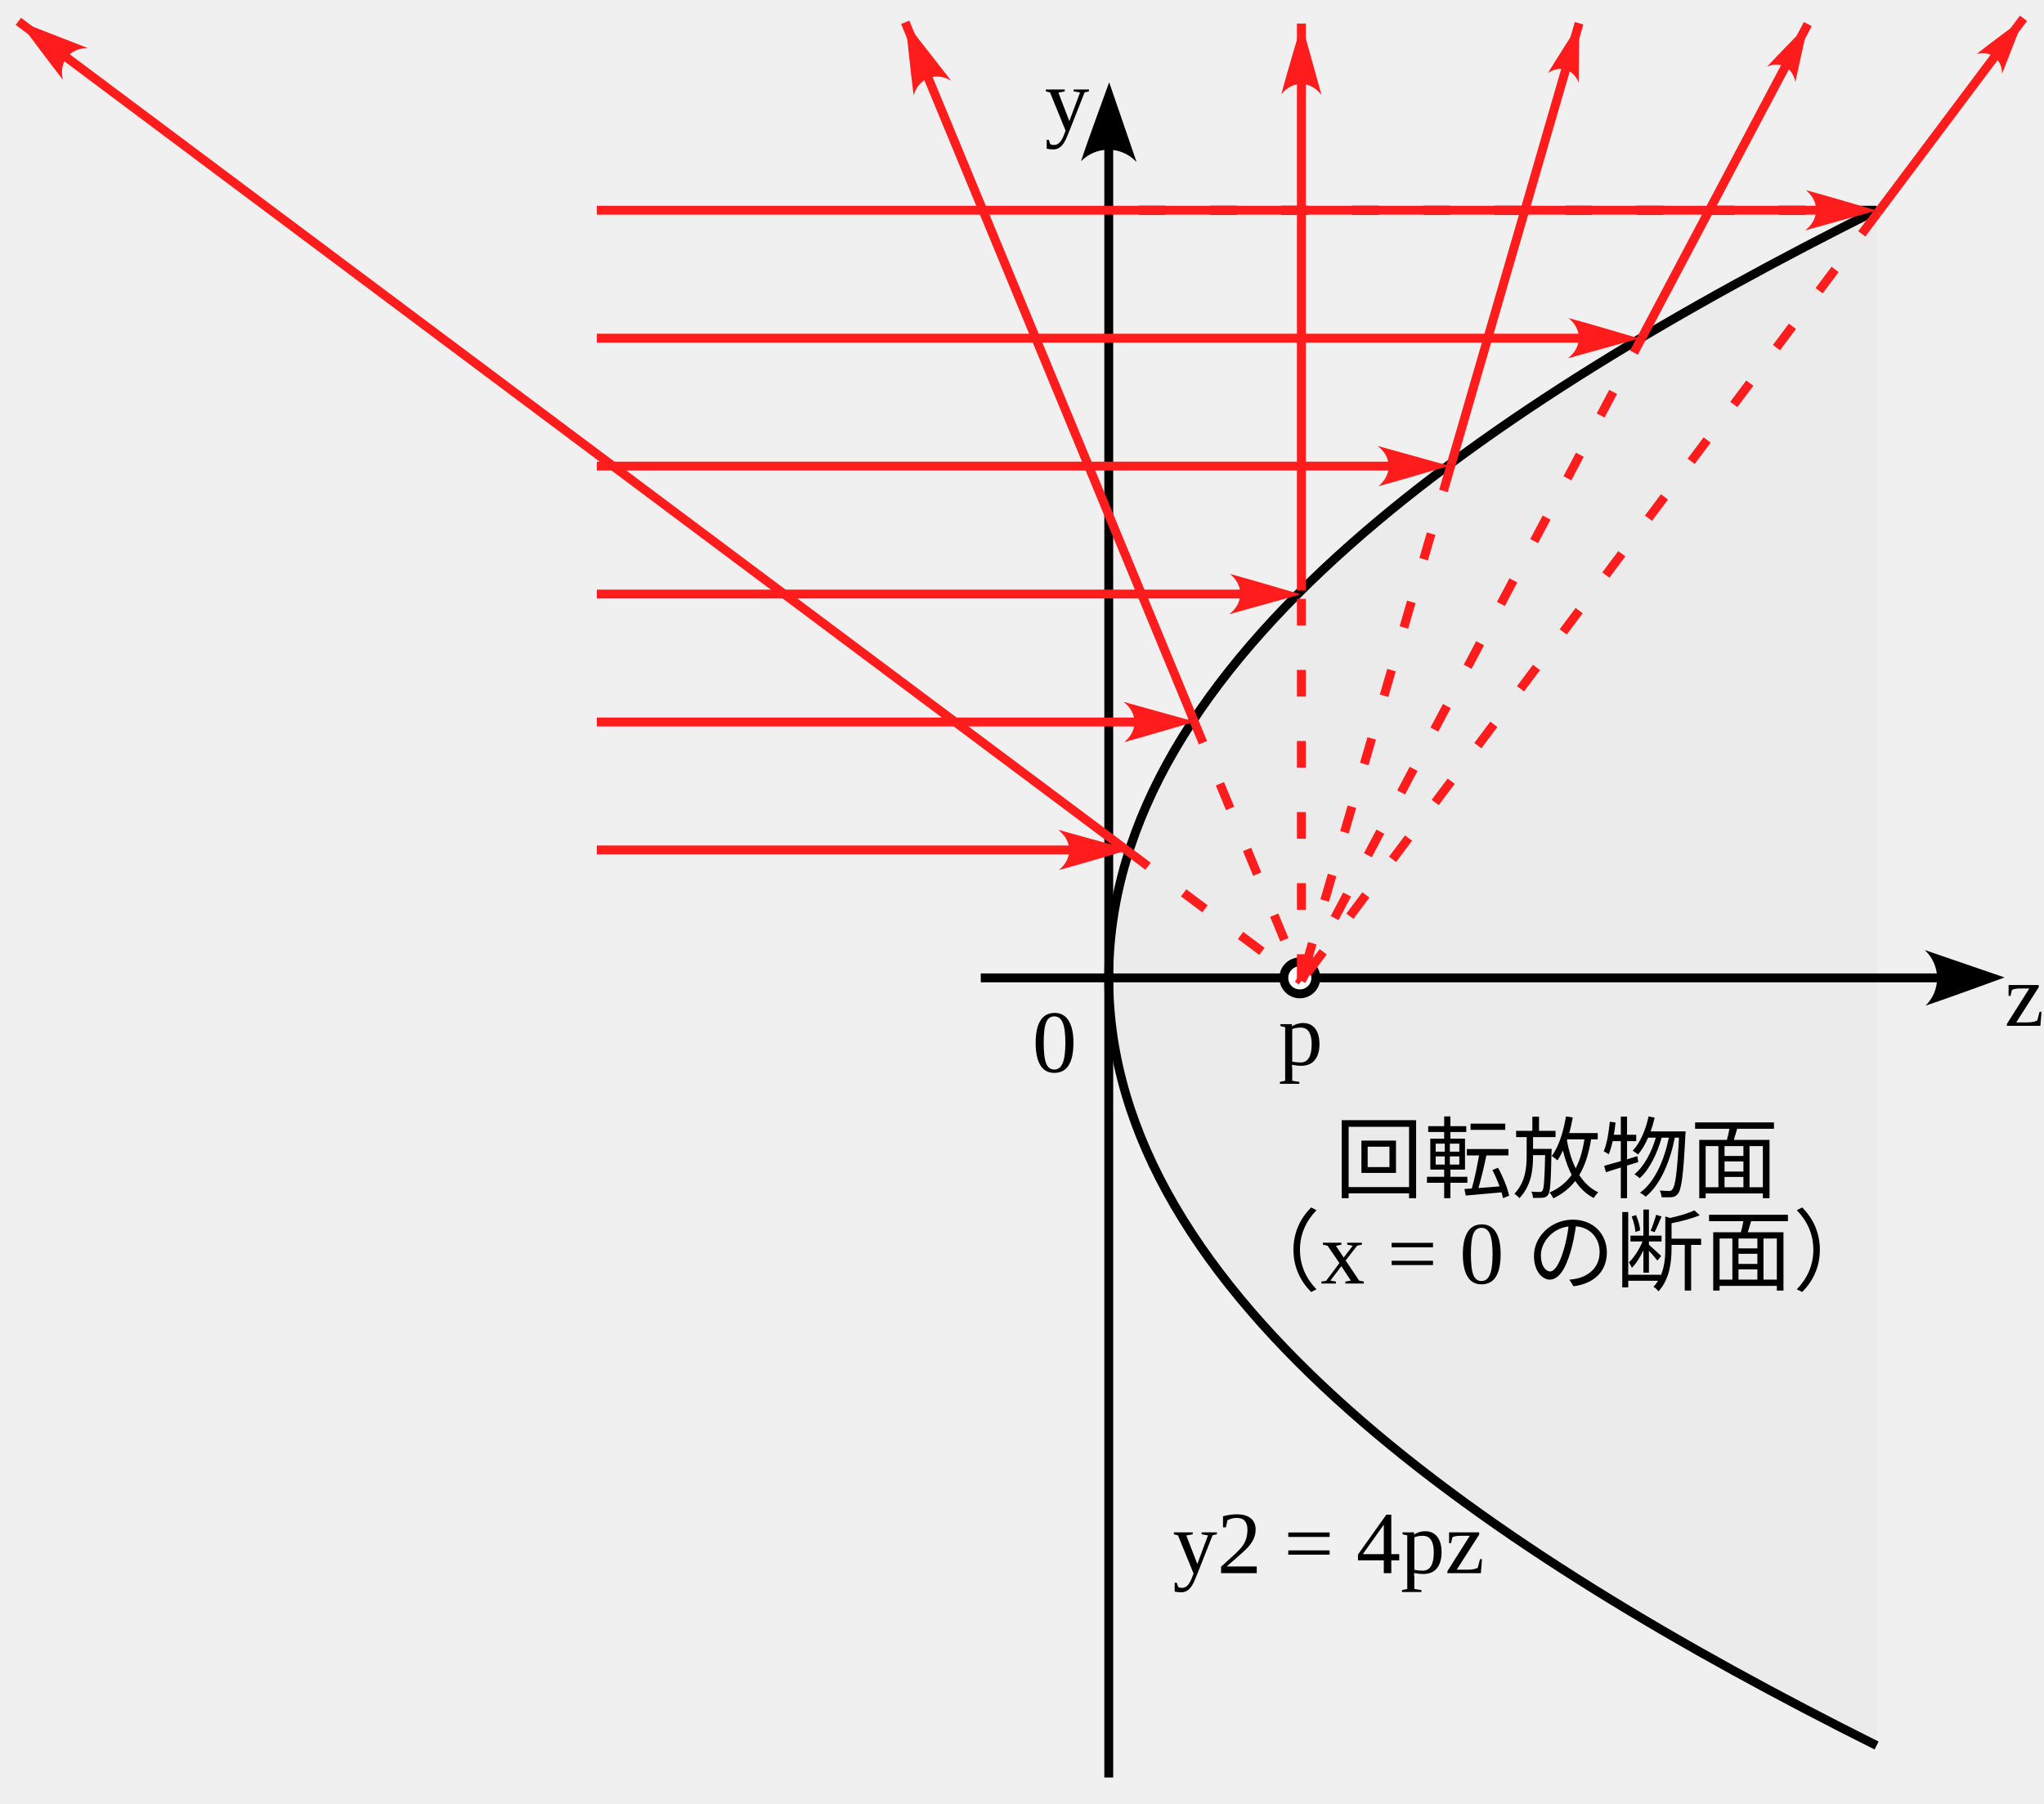
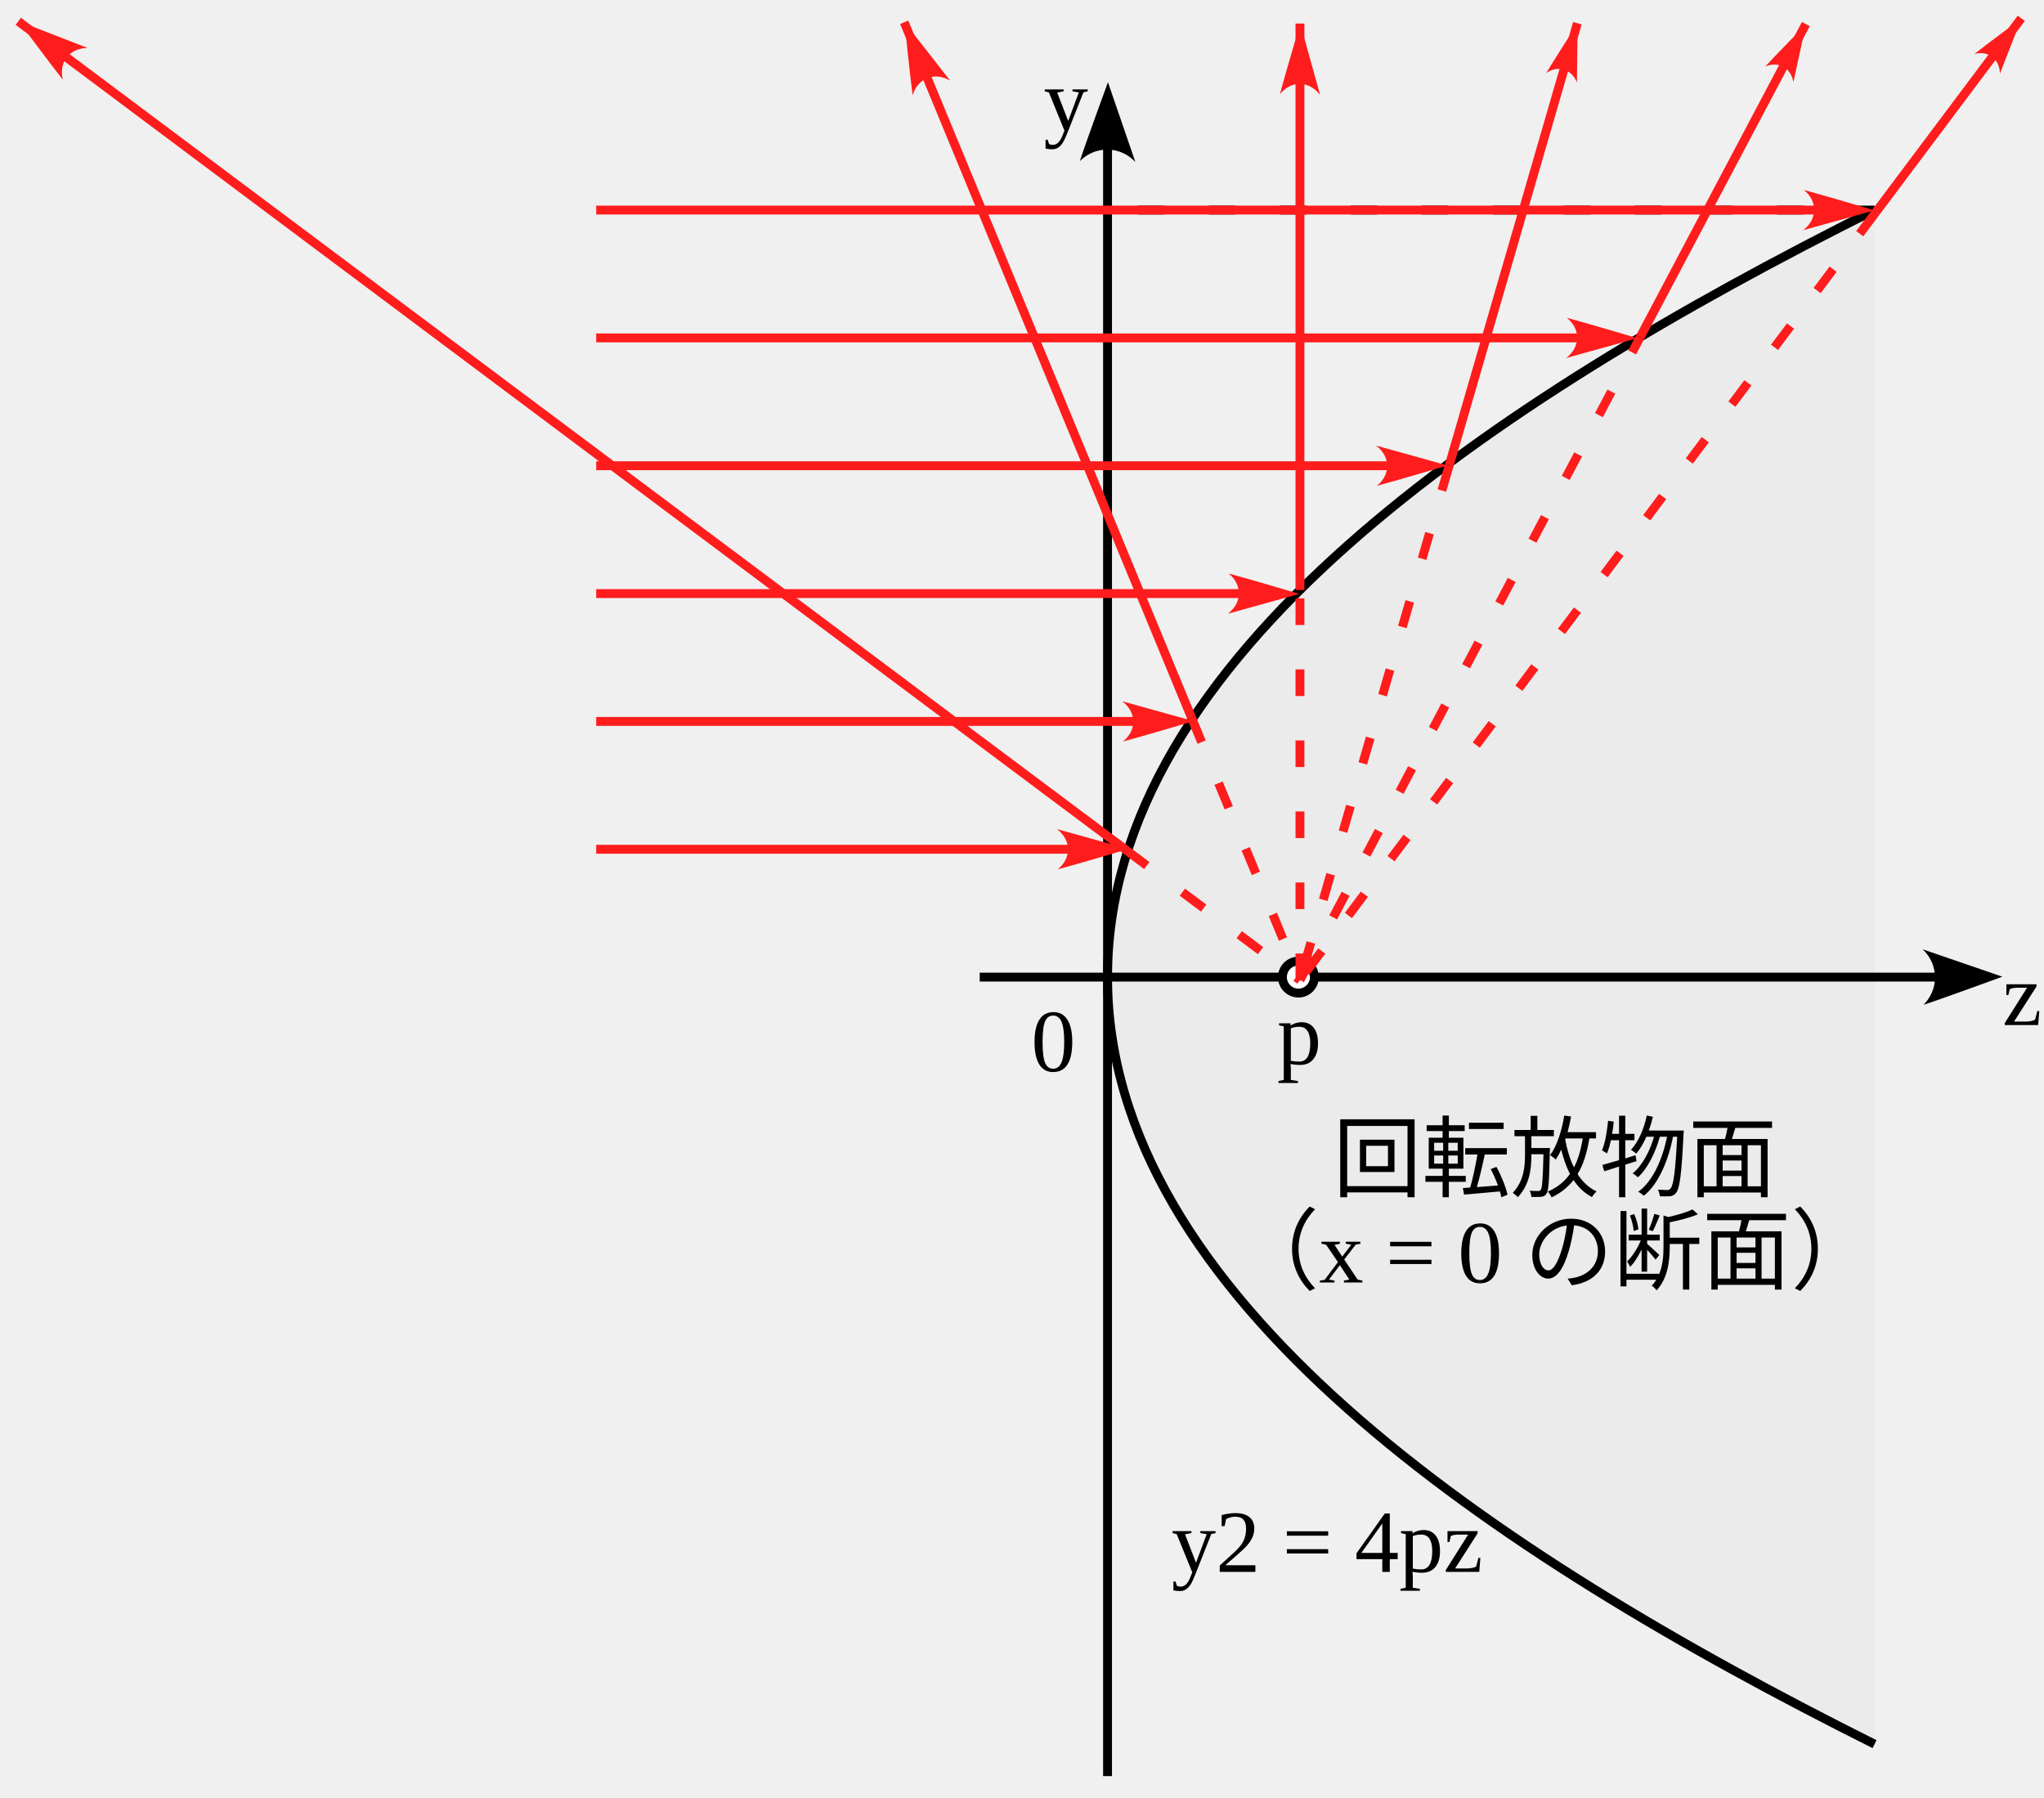
- <svg xmlns="http://www.w3.org/2000/svg" width="100%" height="100%" viewBox="0 0 230 203" version="1.1" xml:space="preserve" style="fill-rule:evenodd;clip-rule:evenodd;">
-   <g transform="matrix(1,0,0,1,-249.6384,-35.28845)">
-     <g id="cvpage1_top">
+ <svg xmlns="http://www.w3.org/2000/svg" width="100%" height="100%" viewBox="0 0 307 270" version="1.1" xml:space="preserve" style="fill-rule:evenodd;clip-rule:evenodd;">
+   <g transform="matrix(1,0,0,1,-332.8513,-47.05126)">
+     <g transform="matrix(1.333333,0,0,1.333333,0,0)">
      <path d="M460.8,58.95C417.6,80.55 374.4,109.35 374.4,145.35C374.4,181.35 417.6,210.15 460.8,231.75" style="fill:rgb(235,235,235);fill-rule:nonzero;stroke:black;stroke-width:1px;" />
+     </g>
+     <g transform="matrix(1.333333,0,0,1.333333,0,0)">
      <path d="M374.4,235.35L374.4,51.425" style="fill:none;fill-rule:nonzero;stroke:black;stroke-width:1px;" />
+     </g>
+     <g transform="matrix(1.333333,0,0,1.333333,0,0)">
      <path d="M377.506,53.504C377.516,53.499 377.521,53.497 377.521,53.497L374.447,44.55C374.447,44.55 371.876,51.554 371.279,53.437C372.068,52.638 373.161,52.139 374.361,52.139C375.594,52.139 376.713,52.666 377.506,53.504" />
+     </g>
+     <g transform="matrix(1.333333,0,0,1.333333,0,0)">
      <path d="M360,145.35L468.325,145.35" style="fill:none;fill-rule:nonzero;stroke:black;stroke-width:1px;" />
+     </g>
+     <g transform="matrix(1.333333,0,0,1.333333,0,0)">
      <path d="M466.246,142.244C466.251,142.234 466.253,142.229 466.253,142.229L475.2,145.303C475.2,145.303 468.196,147.874 466.313,148.47C467.112,147.682 467.611,146.589 467.611,145.389C467.611,144.156 467.084,143.037 466.246,142.244" />
+     </g>
+     <g transform="matrix(1.333333,0,0,1.333333,0,0)">
      <path d="M460.8,58.95L457.8,58.95M452.8,58.95L449.8,58.95M444.8,58.95L441.8,58.95M436.8,58.95L433.8,58.95M428.8,58.95L425.8,58.95M420.8,58.95L417.8,58.95M412.8,58.95L409.8,58.95M404.8,58.95L401.8,58.95M396.8,58.95L393.8,58.95M388.8,58.95L385.8,58.95M380.8,58.95L377.8,58.95" style="fill:none;fill-rule:nonzero;stroke:black;stroke-width:1px;" />
+     </g>
+     <g transform="matrix(1.333333,0,0,1.333333,0,0)">
      <path d="M397.7,145.35C397.7,146.343 396.893,147.15 395.9,147.15C394.907,147.15 394.1,146.343 394.1,145.35C394.1,144.357 394.907,143.55 395.9,143.55C396.893,143.55 397.7,144.357 397.7,145.35Z" style="fill:white;fill-rule:nonzero;stroke:black;stroke-width:1px;" />
+     </g>
+     <g transform="matrix(1.333333,0,0,1.333333,0,0)">
      <path d="M456.03,58.95L316.8,58.95" style="fill:none;fill-rule:nonzero;stroke:rgb(255,28,28);stroke-width:1px;" />
+     </g>
+     <g transform="matrix(1.333333,0,0,1.333333,0,0)">
      <path d="M452.775,61.202C452.779,61.209 452.781,61.213 452.781,61.213L460.8,58.984C460.8,58.984 454.522,57.12 452.834,56.687C453.551,57.259 453.998,58.051 453.998,58.921C453.998,59.816 453.526,60.628 452.775,61.202" style="fill:rgb(255,28,28);" />
+     </g>
+     <g transform="matrix(1.333333,0,0,1.333333,0,0)">
      <path d="M316.8,87.75L407.93,87.75" style="fill:none;fill-rule:nonzero;stroke:rgb(255,28,28);stroke-width:1px;" />
+     </g>
+     <g transform="matrix(1.333333,0,0,1.333333,0,0)">
      <path d="M404.675,85.498C404.679,85.49 404.681,85.487 404.681,85.487L412.7,87.716C412.7,87.716 406.422,89.581 404.734,90.013C405.451,89.441 405.898,88.649 405.898,87.779C405.898,86.885 405.426,86.072 404.675,85.498" style="fill:rgb(255,28,28);" />
+     </g>
+     <g transform="matrix(1.333333,0,0,1.333333,0,0)">
      <path d="M316.8,116.55L379.33,116.55" style="fill:none;fill-rule:nonzero;stroke:rgb(255,28,28);stroke-width:1px;" />
+     </g>
+     <g transform="matrix(1.333333,0,0,1.333333,0,0)">
      <path d="M376.075,114.298C376.079,114.29 376.081,114.287 376.081,114.287L384.1,116.516C384.1,116.516 377.822,118.38 376.134,118.813C376.851,118.241 377.298,117.449 377.298,116.579C377.298,115.684 376.826,114.872 376.075,114.298" style="fill:rgb(255,28,28);" />
+     </g>
+     <g transform="matrix(1.333333,0,0,1.333333,0,0)">
      <path d="M391.23,102.15L316.8,102.15" style="fill:none;fill-rule:nonzero;stroke:rgb(255,28,28);stroke-width:1px;" />
+     </g>
+     <g transform="matrix(1.333333,0,0,1.333333,0,0)">
      <path d="M387.975,104.402C387.979,104.409 387.981,104.413 387.981,104.413L396,102.184C396,102.184 389.722,100.32 388.034,99.887C388.751,100.459 389.198,101.251 389.198,102.121C389.198,103.016 388.726,103.828 387.975,104.402" style="fill:rgb(255,28,28);" />
+     </g>
+     <g transform="matrix(1.333333,0,0,1.333333,0,0)">
      <path d="M429.33,73.35L316.8,73.35" style="fill:none;fill-rule:nonzero;stroke:rgb(255,28,28);stroke-width:1px;" />
+     </g>
+     <g transform="matrix(1.333333,0,0,1.333333,0,0)">
      <path d="M426.075,75.602C426.079,75.609 426.081,75.613 426.081,75.613L434.1,73.384C434.1,73.384 427.822,71.519 426.134,71.087C426.851,71.659 427.298,72.451 427.298,73.321C427.298,74.216 426.826,75.028 426.075,75.602" style="fill:rgb(255,28,28);" />
+     </g>
+     <g transform="matrix(1.333333,0,0,1.333333,0,0)">
      <path d="M316.8,130.95L371.98,130.95" style="fill:none;fill-rule:nonzero;stroke:rgb(255,28,28);stroke-width:1px;" />
+     </g>
+     <g transform="matrix(1.333333,0,0,1.333333,0,0)">
      <path d="M368.725,128.698C368.729,128.69 368.731,128.687 368.731,128.687L376.75,130.916C376.75,130.916 370.472,132.78 368.784,133.213C369.501,132.641 369.948,131.849 369.948,130.979C369.948,130.084 369.476,129.272 368.725,128.698" style="fill:rgb(255,28,28);" />
+     </g>
+     <g transform="matrix(1.333333,0,0,1.333333,0,0)">
      <path d="M460.933,59.212L477.33,37.35" style="fill:none;fill-rule:nonzero;stroke:rgb(255,28,28);stroke-width:1px;" />
+     </g>
+     <g transform="matrix(1.333333,0,0,1.333333,0,0)">
      <path d="M474.919,43.567C474.926,43.568 474.929,43.569 474.929,43.569L477.352,37.367C477.352,37.367 473.145,40.489 472.058,41.362C472.768,41.178 473.49,41.272 474.046,41.69C474.619,42.119 474.912,42.811 474.919,43.567" style="fill:rgb(255,28,28);" />
+     </g>
+     <g transform="matrix(1.333333,0,0,1.333333,0,0)">
      <path d="M412.899,87.664L427.325,37.904" style="fill:none;fill-rule:nonzero;stroke:rgb(255,28,28);stroke-width:1px;" />
+     </g>
+     <g transform="matrix(1.333333,0,0,1.333333,0,0)">
      <path d="M427.268,44.572C427.275,44.571 427.278,44.57 427.278,44.57L427.352,37.912C427.352,37.912 424.521,42.32 423.812,43.52C424.411,43.097 425.119,42.93 425.788,43.124C426.475,43.323 426.994,43.867 427.268,44.572" style="fill:rgb(255,28,28);" />
+     </g>
+     <g transform="matrix(1.333333,0,0,1.333333,0,0)">
      <path d="M351.495,37.799L383.852,116.108" style="fill:none;fill-rule:nonzero;stroke:rgb(255,28,28);stroke-width:1px;" />
+     </g>
+     <g transform="matrix(1.333333,0,0,1.333333,0,0)">
      <path d="M356.641,44.356C356.647,44.35 356.649,44.346 356.649,44.346L351.527,37.786C351.527,37.786 352.201,44.3 352.445,46.025C352.7,45.145 353.262,44.429 354.066,44.097C354.893,43.755 355.823,43.881 356.641,44.356" style="fill:rgb(255,28,28);" />
+     </g>
+     <g transform="matrix(1.333333,0,0,1.333333,0,0)">
      <path d="M396.075,101.75L396.075,37.94" style="fill:none;fill-rule:nonzero;stroke:rgb(255,28,28);stroke-width:1px;" />
+     </g>
+     <g transform="matrix(1.333333,0,0,1.333333,0,0)">
      <path d="M398.327,45.965C398.334,45.961 398.338,45.959 398.338,45.959L396.109,37.94C396.109,37.94 394.245,44.218 393.812,45.906C394.384,45.189 395.176,44.742 396.046,44.742C396.94,44.742 397.753,45.214 398.327,45.965" style="fill:rgb(255,28,28);" />
+     </g>
+     <g transform="matrix(1.333333,0,0,1.333333,0,0)">
      <path d="M453.062,37.999L434.395,73.274" style="fill:none;fill-rule:nonzero;stroke:rgb(255,28,28);stroke-width:1px;" />
+     </g>
+     <g transform="matrix(1.333333,0,0,1.333333,0,0)">
      <path d="M451.651,44.517C451.658,44.516 451.661,44.516 451.661,44.516L453.086,38.012C453.086,38.012 449.418,41.753 448.481,42.785C449.153,42.492 449.881,42.473 450.496,42.798C451.128,43.133 451.526,43.77 451.651,44.517" style="fill:rgb(255,28,28);" />
+     </g>
+     <g transform="matrix(1.333333,0,0,1.333333,0,0)">
      <path d="M251.7,37.69L376.421,130.988" style="fill:none;fill-rule:nonzero;stroke:rgb(255,28,28);stroke-width:1px;" />
+     </g>
+     <g transform="matrix(1.333333,0,0,1.333333,0,0)">
      <path d="M259.475,40.694C259.477,40.686 259.477,40.681 259.477,40.681L251.721,37.663C251.721,37.663 255.631,42.916 256.723,44.274C256.492,43.387 256.609,42.484 257.13,41.788C257.666,41.072 258.53,40.704 259.475,40.694" style="fill:rgb(255,28,28);" />
+     </g>
+     <g transform="matrix(1.333333,0,0,1.333333,0,0)">
      <path d="M460.933,59.212L396.075,145.69" style="fill:none;" />
+     </g>
+     <g transform="matrix(1.333333,0,0,1.333333,0,0)">
      <path d="M460.933,59.212L459.133,61.612M456.133,65.612L454.333,68.012M451.333,72.012L449.533,74.412M446.533,78.412L444.733,80.812M441.733,84.812L439.933,87.212M436.933,91.212L435.133,93.612M432.133,97.612L430.333,100.012M427.333,104.012L425.533,106.412M422.533,110.412L420.733,112.812M417.733,116.812L415.933,119.212M412.933,123.212L411.133,125.612M408.133,129.612L406.333,132.012M403.333,136.012L401.533,138.412M398.533,142.412L396.733,144.812" style="fill:none;fill-rule:nonzero;stroke:rgb(255,28,28);stroke-width:1px;" />
+     </g>
+     <g transform="matrix(1.333333,0,0,1.333333,0,0)">
      <path d="M412.899,87.664L396.075,145.69" style="fill:none;" />
+     </g>
+     <g transform="matrix(1.333333,0,0,1.333333,0,0)">
      <path d="M412.899,87.664L412.063,90.545M410.671,95.348L409.835,98.229M408.443,103.031L407.608,105.913M406.215,110.715L405.38,113.596M403.988,118.398L403.152,121.28M401.76,126.082L400.925,128.963M399.532,133.766L398.697,136.647M397.305,141.449L396.469,144.33" style="fill:none;fill-rule:nonzero;stroke:rgb(255,28,28);stroke-width:1px;" />
+     </g>
+     <g transform="matrix(1.333333,0,0,1.333333,0,0)">
      <path d="M383.852,116.108L396.075,145.69" style="fill:none;" />
+     </g>
+     <g transform="matrix(1.333333,0,0,1.333333,0,0)">
      <path d="M383.852,116.108L384.998,118.881M386.907,123.502L388.053,126.274M389.962,130.895L391.108,133.668M393.017,138.289L394.163,141.062M396.072,145.683L396.075,145.69" style="fill:none;fill-rule:nonzero;stroke:rgb(255,28,28);stroke-width:1px;" />
+     </g>
+     <g transform="matrix(1.333333,0,0,1.333333,0,0)">
      <path d="M396.075,145.69L396.075,142.69M396.075,137.69L396.075,134.69M396.075,129.69L396.075,126.69M396.075,121.69L396.075,118.69M396.075,113.69L396.075,110.69M396.075,105.69L396.075,102.69" style="fill:none;fill-rule:nonzero;stroke:rgb(255,28,28);stroke-width:1px;" />
+     </g>
+     <g transform="matrix(1.333333,0,0,1.333333,0,0)">
      <path d="M396.075,145.69L397.478,143.038M399.817,138.619L401.22,135.967M403.558,131.548L404.962,128.896M407.3,124.477L408.703,121.825M411.042,117.406L412.445,114.754M414.784,110.335L416.187,107.683M418.526,103.264L419.929,100.612M422.267,96.193L423.67,93.541M426.009,89.122L427.412,86.47M429.751,82.051L431.154,79.399M433.493,74.98L434.395,73.274" style="fill:none;fill-rule:nonzero;stroke:rgb(255,28,28);stroke-width:1px;" />
+     </g>
+     <g transform="matrix(1.333333,0,0,1.333333,0,0)">
      <path d="M376.421,130.988L396.075,145.69" style="fill:none;" />
+     </g>
+     <g transform="matrix(1.333333,0,0,1.333333,0,0)">
      <path d="M376.421,130.988L378.824,132.785M382.827,135.78L385.23,137.577M389.233,140.572L391.636,142.369M395.639,145.364L396.075,145.69" style="fill:none;fill-rule:nonzero;stroke:rgb(255,28,28);stroke-width:1px;" />
+     </g>
+     <g transform="matrix(1.333333,0,0,1.333333,0,0)">
      <g transform="matrix(1,0,0,1,363.6,146.95)">
        <g transform="matrix(1,0,0,1,7.2,9)">
          <text x="-5px" y="0px" style="font-family:'TimesNewRomanPSMT', 'Times New Roman', serif;font-size:10px;">0</text>
        </g>
      </g>
+     </g>
+     <g transform="matrix(1.333333,0,0,1.333333,0,0)">
      <g transform="matrix(1,0,0,1,388,146.15)">
        <g transform="matrix(1,0,0,1,8,9)">
          <text x="-2.5px" y="0px" style="font-family:'TimesNewRomanPSMT', 'Times New Roman', serif;font-size:10px;">p</text>
        </g>
      </g>
+     </g>
+     <g transform="matrix(1.333333,0,0,1.333333,0,0)">
      <g transform="matrix(1,0,0,1,367.2,40.95)">
        <g transform="matrix(1,0,0,1,0,9)">
          <text x="0px" y="0px" style="font-family:'TimesNewRomanPSMT', 'Times New Roman', serif;font-size:10px;">y</text>
        </g>
      </g>
+     </g>
+     <g transform="matrix(1.333333,0,0,1.333333,0,0)">
      <g transform="matrix(1,0,0,1,475.2,141.75)">
        <g transform="matrix(1,0,0,1,0,9)">
          <text x="0px" y="0px" style="font-family:'TimesNewRomanPSMT', 'Times New Roman', serif;font-size:10px;">z</text>
        </g>
      </g>
+     </g>
+     <g transform="matrix(1.333333,0,0,1.333333,0,0)">
      <g transform="matrix(1,0,0,1,381.6,199.35)">
        <g transform="matrix(1,0,0,1,0,13)">
          <text x="0px" y="0px" style="font-family:'TimesNewRomanPSMT', 'Times New Roman', serif;font-size:10px;">y2 = 4pz</text>
        </g>
      </g>
+     </g>
+     <g transform="matrix(1.333333,0,0,1.333333,0,0)">
      <g transform="matrix(1,0,0,1,381.6,159.75)">
        <g transform="matrix(1,0,0,1,43.2,9.6)">
          <text x="-25px" y="0px" style="font-family:'MS-Gothic', 'MS Gothic', monospace;font-size:10px;">回転放物面</text>
        </g>
        <g transform="matrix(1,0,0,1,43.2,20)">
          <text x="-36.57px" y="0px" style="font-family:'MS-Gothic', 'MS Gothic', monospace;font-size:10px;">（</text>
          <text x="-26.57px" y="0px" style="font-family:'TimesNewRomanPSMT', 'Times New Roman', serif;font-size:10px;">x = 0</text>
          <text x="-3.43px" y="0px" style="font-family:'MS-Gothic', 'MS Gothic', monospace;font-size:10px;">の断面）</text>
        </g>
      </g>
    </g>
  </g>
</svg>
